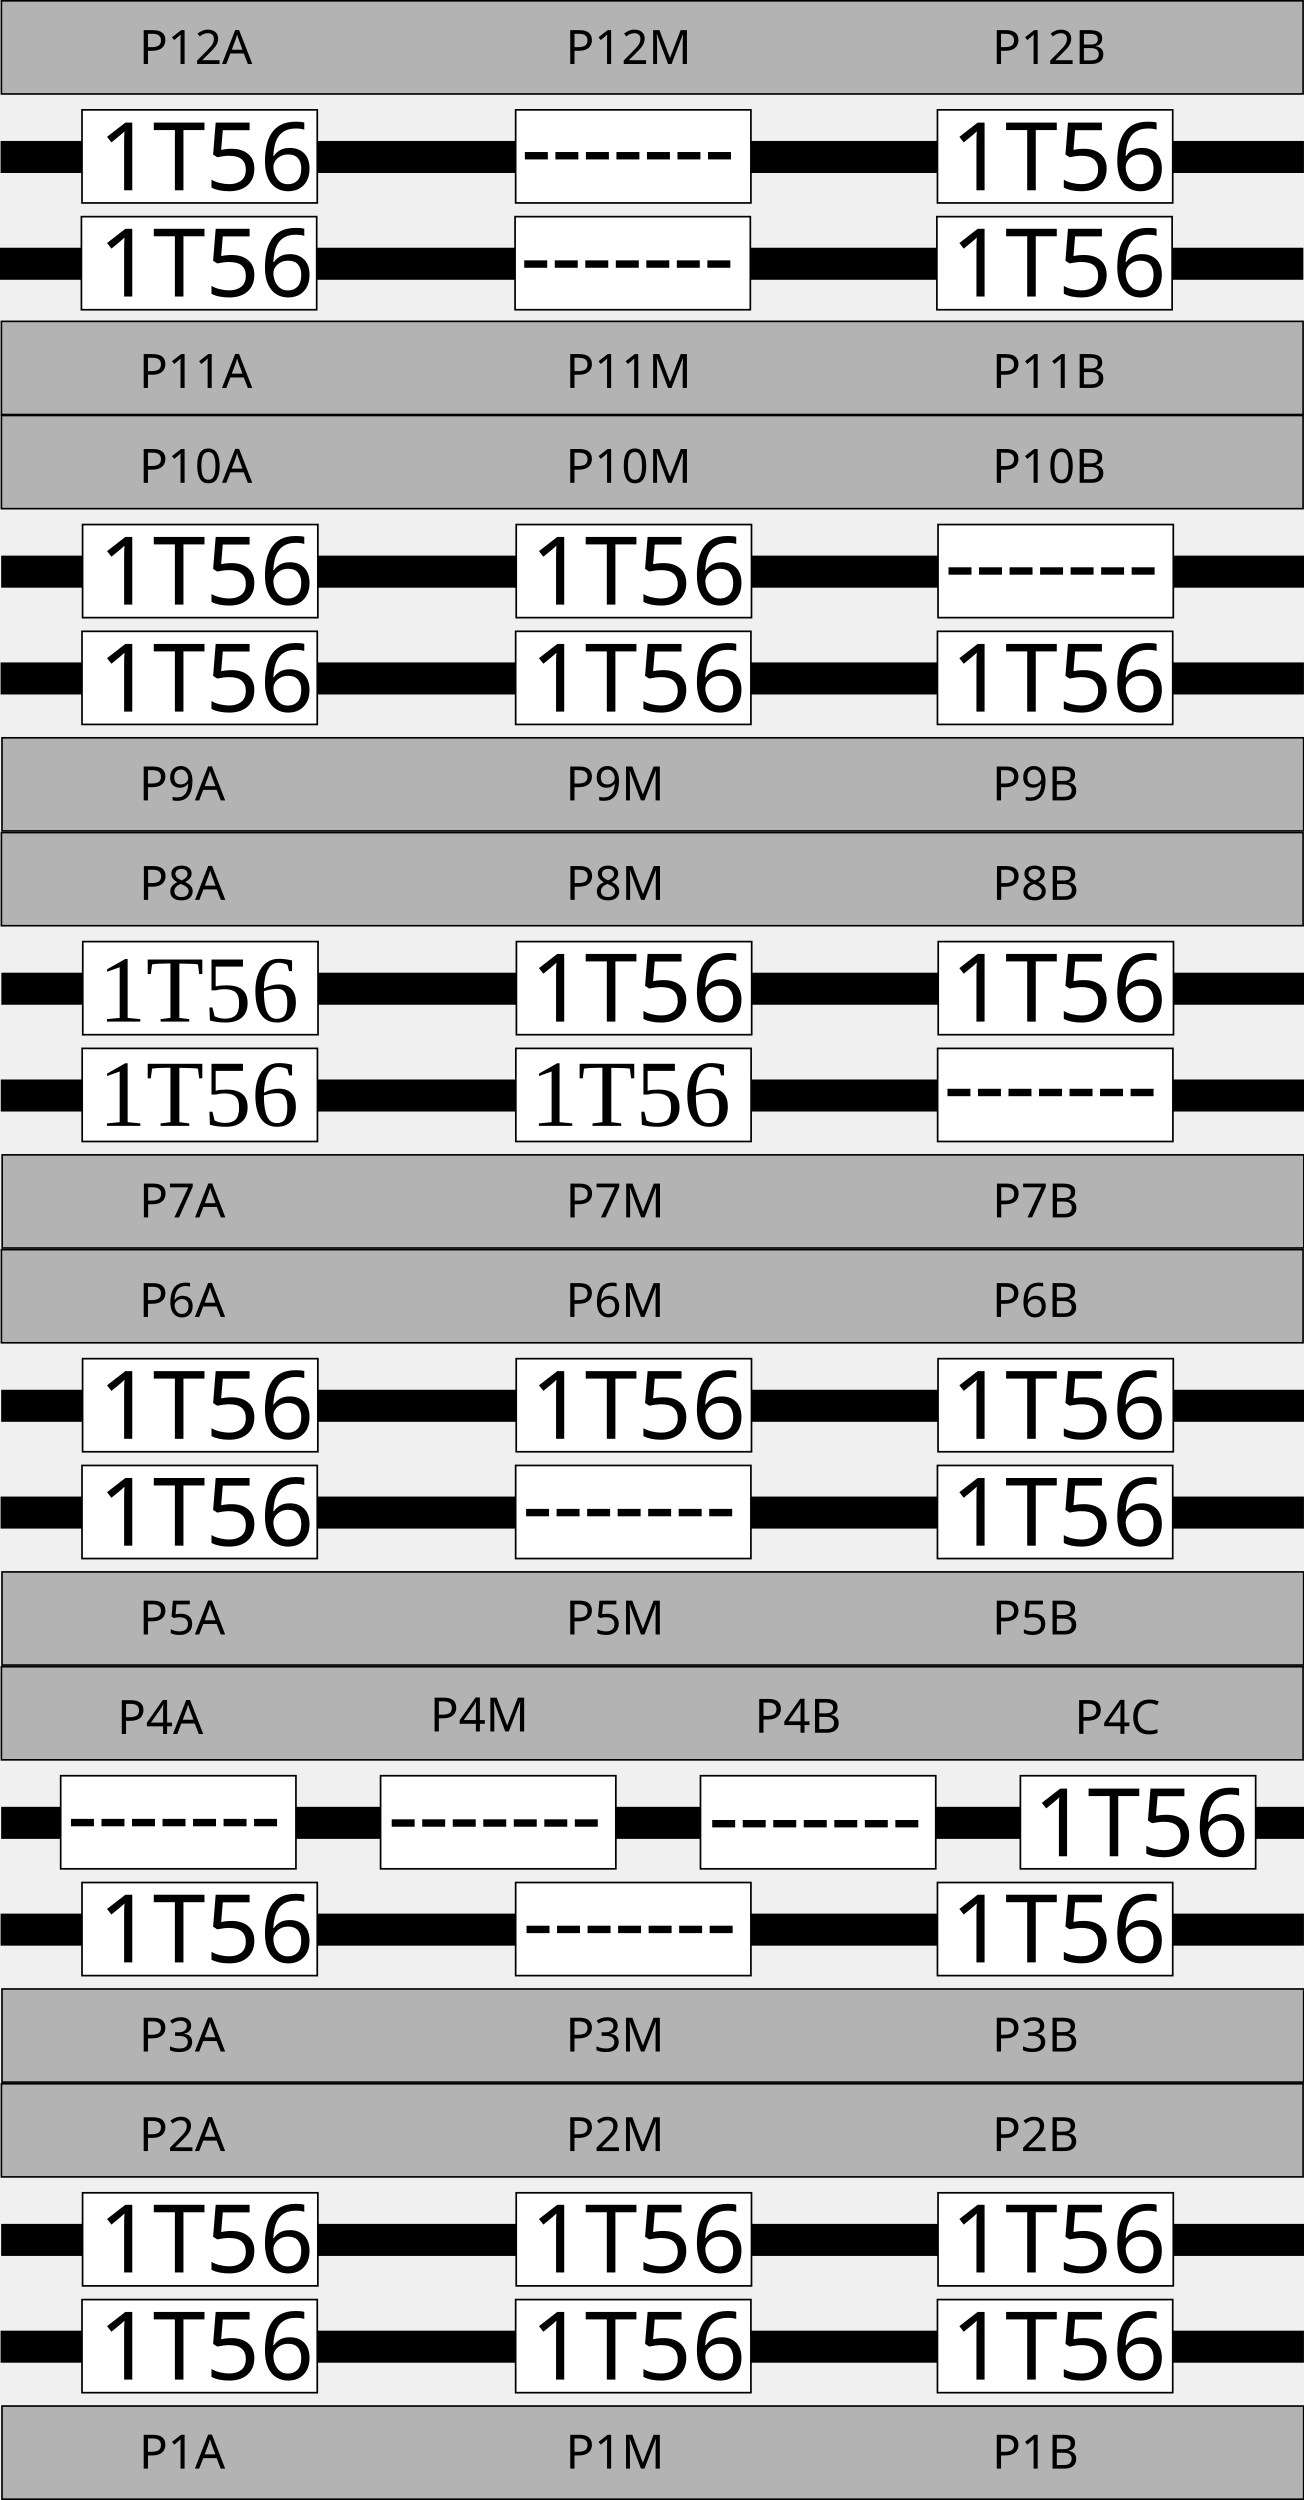
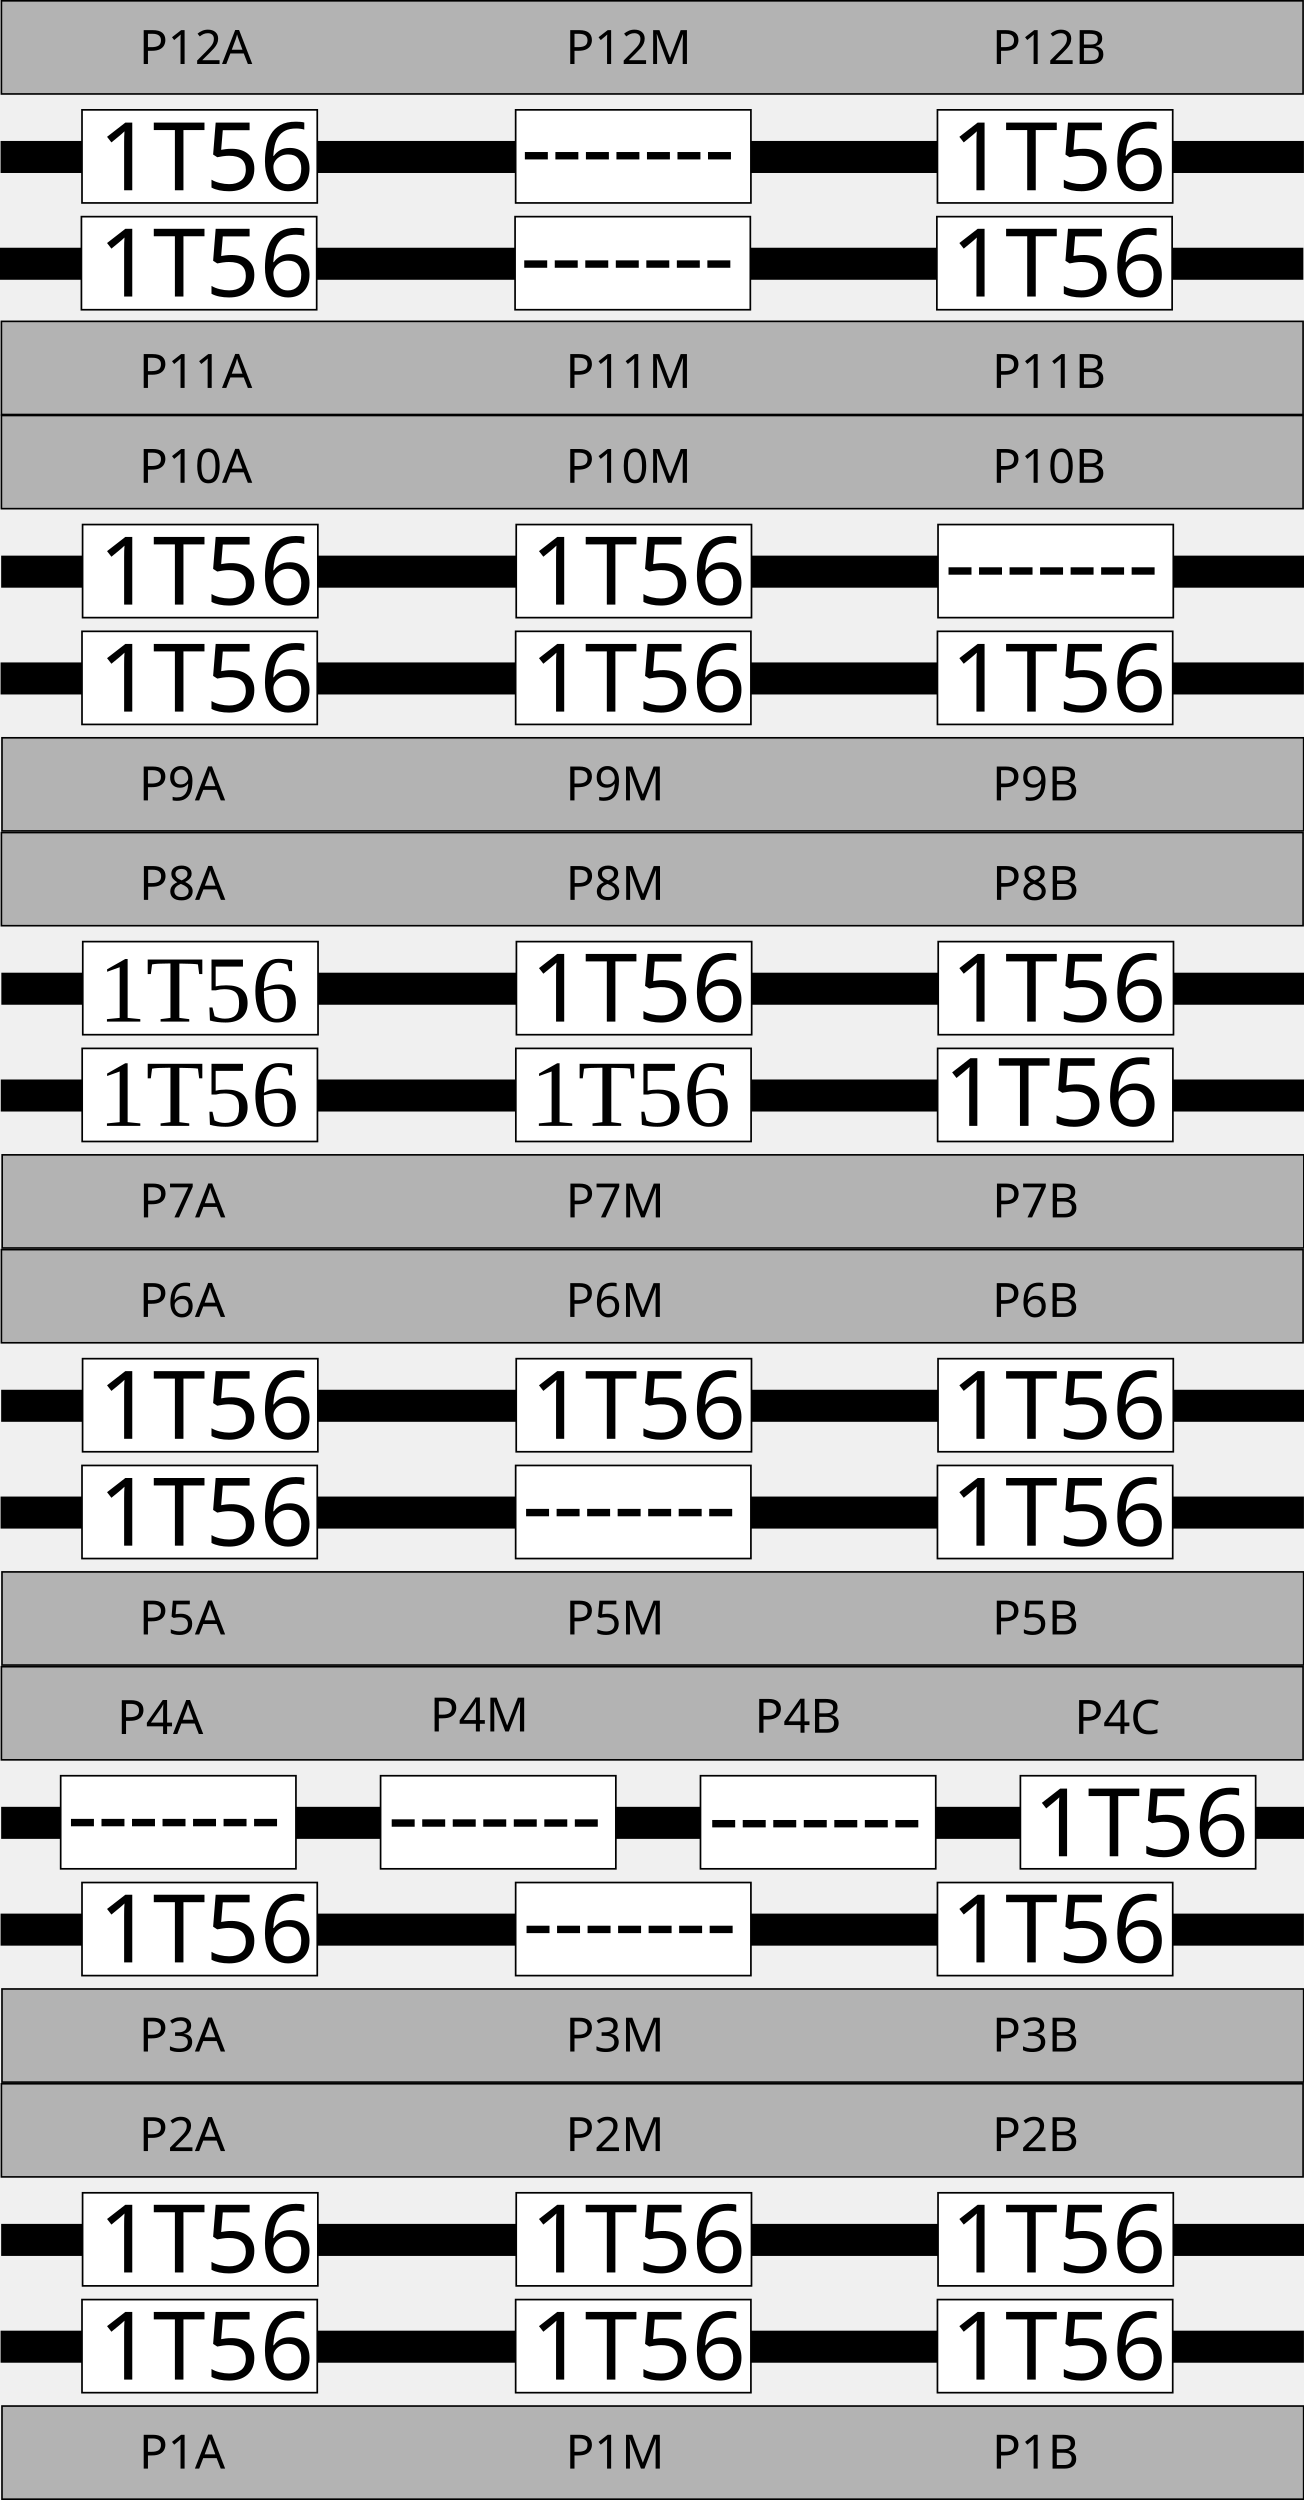
<svg xmlns="http://www.w3.org/2000/svg" width="550" height="1055" id="svg3032" version="1.1">
  <defs id="defs3034" />
  <g id="layer1" transform="translate(0,524.6378)">
    <rect style="fill:#b3b3b3;fill-rule:evenodd;stroke:#000000;stroke-width:0.693px;stroke-linecap:butt;stroke-linejoin:miter;stroke-opacity:1" id="rect2993-5" width="549.307" height="39.307" x="0.592" y="-524.291" />
    <rect style="fill:#000000;stroke:#000000;stroke-width:0.938;stroke-opacity:1" id="rect3779-7" width="549.075" height="12.579" x="0.714" y="-464.686" />
    <rect style="fill:#ffffff;fill-opacity:1;stroke:#000000;stroke-width:0.72;stroke-opacity:1" id="WO-0082" width="99.28" height="39.28" x="395.605" y="-478.278" />
    <text xml:space="preserve" style="font-size:20px;font-style:normal;font-variant:normal;font-weight:normal;font-stretch:normal;text-align:start;line-height:125%;letter-spacing:0px;word-spacing:0px;writing-mode:lr-tb;text-anchor:start;fill:#000000;fill-opacity:1;stroke:none;font-family:Sans;-inkscape-font-specification:Sans" x="418.702" y="-497.638" id="text2995">P12B</text>
    <rect style="fill:#ffffff;fill-opacity:1;stroke:#000000;stroke-width:0.72;stroke-opacity:1" id="WO-0082-4" width="99.28" height="39.28" x="217.605" y="-478.278" />
    <text xml:space="preserve" style="font-size:20px;font-style:normal;font-variant:normal;font-weight:normal;font-stretch:normal;text-align:start;line-height:125%;letter-spacing:0px;word-spacing:0px;writing-mode:lr-tb;text-anchor:start;fill:#000000;fill-opacity:1;stroke:none;font-family:Sans;-inkscape-font-specification:Sans" x="238.702" y="-497.638" id="text2995-0">P12M</text>
    <rect style="fill:#ffffff;fill-opacity:1;stroke:#000000;stroke-width:0.72;stroke-opacity:1" id="WO-0082-4-8" width="99.28" height="39.28" x="34.605" y="-478.278" />
    <text xml:space="preserve" style="font-size:20px;font-style:normal;font-variant:normal;font-weight:normal;font-stretch:normal;text-align:start;line-height:125%;letter-spacing:0px;word-spacing:0px;writing-mode:lr-tb;text-anchor:start;fill:#000000;fill-opacity:1;stroke:none;font-family:Sans;-inkscape-font-specification:Sans" x="58.702" y="-497.638" id="text2995-0-2">P12A</text>
    <text xml:space="preserve" style="font-size:40px;font-style:normal;font-variant:normal;font-weight:normal;font-stretch:normal;text-align:start;line-height:125%;letter-spacing:0px;word-spacing:0px;writing-mode:lr-tb;text-anchor:start;fill:#000000;fill-opacity:1;stroke:none;font-family:Sans;-inkscape-font-specification:Sans" x="41.614" y="-444.338" id="text2995-1-4-5" class="berth" data-berth="BN-0212" data-platform="12" data-subplatform="A">1T56</text>
    <rect style="fill:#000000;stroke:#000000;stroke-width:0.938;stroke-opacity:1" id="rect3779-7-1" width="549.075" height="12.579" x="0.469" y="-419.621" />
    <rect style="fill:#ffffff;fill-opacity:1;stroke:#000000;stroke-width:0.72;stroke-opacity:1" id="WO-0082-74" width="99.28" height="39.28" x="395.36" y="-433.212" />
    <rect style="fill:#ffffff;fill-opacity:1;stroke:#000000;stroke-width:0.72;stroke-opacity:1" id="WO-0082-4-09" width="99.28" height="39.28" x="217.36" y="-433.212" />
    <rect style="fill:#ffffff;fill-opacity:1;stroke:#000000;stroke-width:0.72;stroke-opacity:1" id="WO-0082-4-8-4" width="99.28" height="39.28" x="34.36" y="-433.212" />
    <rect style="fill:#b3b3b3;fill-rule:evenodd;stroke:#000000;stroke-width:0.693px;stroke-linecap:butt;stroke-linejoin:miter;stroke-opacity:1" id="rect2993-5-88" width="549.307" height="39.307" x="0.592" y="-389.023" />
    <text xml:space="preserve" style="font-size:20px;font-style:normal;font-variant:normal;font-weight:normal;font-stretch:normal;text-align:start;line-height:125%;letter-spacing:0px;word-spacing:0px;writing-mode:lr-tb;text-anchor:start;fill:#000000;fill-opacity:1;stroke:none;font-family:Sans;-inkscape-font-specification:Sans" x="58.702" y="-360.928" id="text2995-0-2-8">P11A</text>
    <text xml:space="preserve" style="font-size:20px;font-style:normal;font-variant:normal;font-weight:normal;font-stretch:normal;text-align:start;line-height:125%;letter-spacing:0px;word-spacing:0px;writing-mode:lr-tb;text-anchor:start;fill:#000000;fill-opacity:1;stroke:none;font-family:Sans;-inkscape-font-specification:Sans" x="238.702" y="-360.928" id="text2995-0-21">P11M</text>
    <text xml:space="preserve" style="font-size:40px;font-style:normal;font-variant:normal;font-weight:normal;font-stretch:normal;text-align:start;line-height:125%;letter-spacing:0px;word-spacing:0px;writing-mode:lr-tb;text-anchor:start;fill:#000000;fill-opacity:1;stroke:none;font-family:Sans;-inkscape-font-specification:Sans" x="401.29" y="-399.514" id="text2995-1-1">
      <tspan class="berth" data-berth="BN-0214" data-platform="11" data-subplatform="B" id="tspan3008" x="401.29" y="-399.514">1T56</tspan>
    </text>
    <text xml:space="preserve" style="font-size:20px;font-style:normal;font-variant:normal;font-weight:normal;font-stretch:normal;text-align:start;line-height:125%;letter-spacing:0px;word-spacing:0px;writing-mode:lr-tb;text-anchor:start;fill:#000000;fill-opacity:1;stroke:none;font-family:Sans;-inkscape-font-specification:Sans" x="418.702" y="-360.928" id="text2995-3">P11B</text>
    <rect style="fill:#b3b3b3;fill-rule:evenodd;stroke:#000000;stroke-width:0.693px;stroke-linecap:butt;stroke-linejoin:miter;stroke-opacity:1" id="rect2993-5-2" width="549.307" height="39.307" x="0.592" y="-349.291" />
    <rect style="fill:#000000;stroke:#000000;stroke-width:0.938;stroke-opacity:1" id="rect3779-7-45" width="549.075" height="12.579" x="0.96" y="-289.686" />
    <rect style="fill:#ffffff;fill-opacity:1;stroke:#000000;stroke-width:0.72;stroke-opacity:1" id="WO-0082-5" width="99.28" height="39.28" x="395.85" y="-303.278" />
    <rect style="fill:#ffffff;fill-opacity:1;stroke:#000000;stroke-width:0.72;stroke-opacity:1" id="WO-0082-4-1" width="99.28" height="39.28" x="217.85" y="-303.278" />
    <rect style="fill:#ffffff;fill-opacity:1;stroke:#000000;stroke-width:0.72;stroke-opacity:1" id="WO-0082-4-8-7" width="99.28" height="39.28" x="34.85" y="-303.278" />
    <rect style="fill:#000000;stroke:#000000;stroke-width:0.938;stroke-opacity:1" id="rect3779-7-1-1" width="549.075" height="12.579" x="0.714" y="-244.621" />
    <rect style="fill:#ffffff;fill-opacity:1;stroke:#000000;stroke-width:0.72;stroke-opacity:1" id="WO-0082-74-1" width="99.28" height="39.28" x="395.605" y="-258.212" />
    <rect style="fill:#ffffff;fill-opacity:1;stroke:#000000;stroke-width:0.72;stroke-opacity:1" id="WO-0082-4-09-5" width="99.28" height="39.28" x="217.605" y="-258.212" />
    <rect style="fill:#ffffff;fill-opacity:1;stroke:#000000;stroke-width:0.72;stroke-opacity:1" id="WO-0082-4-8-4-2" width="99.28" height="39.28" x="34.605" y="-258.212" />
    <rect style="fill:#b3b3b3;fill-rule:evenodd;stroke:#000000;stroke-width:0.693px;stroke-linecap:butt;stroke-linejoin:miter;stroke-opacity:1" id="rect2993-5-88-7" width="549.307" height="39.307" x="0.837" y="-213.291" />
    <text xml:space="preserve" style="font-size:20px;font-style:normal;font-variant:normal;font-weight:normal;font-stretch:normal;text-align:start;line-height:125%;letter-spacing:0px;word-spacing:0px;writing-mode:lr-tb;text-anchor:start;fill:#000000;fill-opacity:1;stroke:none;font-family:Sans;-inkscape-font-specification:Sans" x="58.702" y="-320.882" id="text2995-0-2-8-32">P10A</text>
    <text xml:space="preserve" style="font-size:20px;font-style:normal;font-variant:normal;font-weight:normal;font-stretch:normal;text-align:start;line-height:125%;letter-spacing:0px;word-spacing:0px;writing-mode:lr-tb;text-anchor:start;fill:#000000;fill-opacity:1;stroke:none;font-family:Sans;-inkscape-font-specification:Sans" x="238.702" y="-320.882" id="text2995-0-21-16">P10M</text>
    <text xml:space="preserve" style="font-size:20px;font-style:normal;font-variant:normal;font-weight:normal;font-stretch:normal;text-align:start;line-height:125%;letter-spacing:0px;word-spacing:0px;writing-mode:lr-tb;text-anchor:start;fill:#000000;fill-opacity:1;stroke:none;font-family:Sans;-inkscape-font-specification:Sans" x="418.702" y="-320.882" id="text2995-3-5">P10B</text>
    <text xml:space="preserve" style="font-size:20px;font-style:normal;font-variant:normal;font-weight:normal;font-stretch:normal;text-align:start;line-height:125%;letter-spacing:0px;word-spacing:0px;writing-mode:lr-tb;text-anchor:start;fill:#000000;fill-opacity:1;stroke:none;font-family:Sans;-inkscape-font-specification:Sans" x="58.702" y="-186.882" id="text2995-0-2-8-32-6">P9A</text>
    <text xml:space="preserve" style="font-size:20px;font-style:normal;font-variant:normal;font-weight:normal;font-stretch:normal;text-align:start;line-height:125%;letter-spacing:0px;word-spacing:0px;writing-mode:lr-tb;text-anchor:start;fill:#000000;fill-opacity:1;stroke:none;font-family:Sans;-inkscape-font-specification:Sans" x="238.702" y="-186.882" id="text2995-0-21-16-8">P9M</text>
    <text xml:space="preserve" style="font-size:20px;font-style:normal;font-variant:normal;font-weight:normal;font-stretch:normal;text-align:start;line-height:125%;letter-spacing:0px;word-spacing:0px;writing-mode:lr-tb;text-anchor:start;fill:#000000;fill-opacity:1;stroke:none;font-family:Sans;-inkscape-font-specification:Sans" x="418.702" y="-186.882" id="text2995-3-5-2">P9B</text>
    <rect style="fill:#b3b3b3;fill-rule:evenodd;stroke:#000000;stroke-width:0.693px;stroke-linecap:butt;stroke-linejoin:miter;stroke-opacity:1" id="rect2993-5-2-3" width="549.307" height="39.307" x="0.592" y="-173.296" />
    <rect style="fill:#000000;stroke:#000000;stroke-width:0.938;stroke-opacity:1" id="rect3779-7-45-1" width="549.075" height="12.579" x="1.037" y="-113.686" />
    <rect style="fill:#ffffff;fill-opacity:1;stroke:#000000;stroke-width:0.72;stroke-opacity:1" id="WO-0082-5-2" width="99.28" height="39.28" x="395.927" y="-127.278" />
    <rect style="fill:#ffffff;fill-opacity:1;stroke:#000000;stroke-width:0.72;stroke-opacity:1" id="WO-0082-4-1-3" width="99.28" height="39.28" x="217.927" y="-127.278" />
    <rect style="fill:#ffffff;fill-opacity:1;stroke:#000000;stroke-width:0.72;stroke-opacity:1" id="WO-0082-4-8-7-3" width="99.28" height="39.28" x="34.927" y="-127.278" />
    <rect style="fill:#000000;stroke:#000000;stroke-width:0.938;stroke-opacity:1" id="rect3779-7-1-1-4" width="549.075" height="12.579" x="0.791" y="-68.621" />
    <rect style="fill:#ffffff;fill-opacity:1;stroke:#000000;stroke-width:0.72;stroke-opacity:1" id="WO-0082-74-1-1" width="99.28" height="39.28" x="395.682" y="-82.212" />
    <rect style="fill:#ffffff;fill-opacity:1;stroke:#000000;stroke-width:0.72;stroke-opacity:1" id="WO-0082-4-09-5-1" width="99.28" height="39.28" x="217.682" y="-82.212" />
    <rect style="fill:#ffffff;fill-opacity:1;stroke:#000000;stroke-width:0.72;stroke-opacity:1" id="WO-0082-4-8-4-2-3" width="99.28" height="39.28" x="34.682" y="-82.212" />
    <rect style="fill:#b3b3b3;fill-rule:evenodd;stroke:#000000;stroke-width:0.693px;stroke-linecap:butt;stroke-linejoin:miter;stroke-opacity:1" id="rect2993-5-88-7-8" width="549.307" height="39.307" x="0.914" y="-37.291" />
    <text xml:space="preserve" style="font-size:20px;font-style:normal;font-variant:normal;font-weight:normal;font-stretch:normal;text-align:start;line-height:125%;letter-spacing:0px;word-spacing:0px;writing-mode:lr-tb;text-anchor:start;fill:#000000;fill-opacity:1;stroke:none;font-family:Sans;-inkscape-font-specification:Sans" x="58.779" y="-144.882" id="text2995-0-2-8-32-7">P8A</text>
    <text xml:space="preserve" style="font-size:20px;font-style:normal;font-variant:normal;font-weight:normal;font-stretch:normal;text-align:start;line-height:125%;letter-spacing:0px;word-spacing:0px;writing-mode:lr-tb;text-anchor:start;fill:#000000;fill-opacity:1;stroke:none;font-family:Sans;-inkscape-font-specification:Sans" x="238.779" y="-144.882" id="text2995-0-21-16-2">P8M</text>
    <text xml:space="preserve" style="font-size:20px;font-style:normal;font-variant:normal;font-weight:normal;font-stretch:normal;text-align:start;line-height:125%;letter-spacing:0px;word-spacing:0px;writing-mode:lr-tb;text-anchor:start;fill:#000000;fill-opacity:1;stroke:none;font-family:Sans;-inkscape-font-specification:Sans" x="418.779" y="-144.882" id="text2995-3-5-7">P8B</text>
    <text xml:space="preserve" style="font-size:20px;font-style:normal;font-variant:normal;font-weight:normal;font-stretch:normal;text-align:start;line-height:125%;letter-spacing:0px;word-spacing:0px;writing-mode:lr-tb;text-anchor:start;fill:#000000;fill-opacity:1;stroke:none;font-family:Sans;-inkscape-font-specification:Sans" x="58.779" y="-10.882" id="text2995-0-2-8-32-6-3">P7A</text>
    <text xml:space="preserve" style="font-size:20px;font-style:normal;font-variant:normal;font-weight:normal;font-stretch:normal;text-align:start;line-height:125%;letter-spacing:0px;word-spacing:0px;writing-mode:lr-tb;text-anchor:start;fill:#000000;fill-opacity:1;stroke:none;font-family:Sans;-inkscape-font-specification:Sans" x="238.779" y="-10.882" id="text2995-0-21-16-8-9">P7M</text>
    <text xml:space="preserve" style="font-size:20px;font-style:normal;font-variant:normal;font-weight:normal;font-stretch:normal;text-align:start;line-height:125%;letter-spacing:0px;word-spacing:0px;writing-mode:lr-tb;text-anchor:start;fill:#000000;fill-opacity:1;stroke:none;font-family:Sans;-inkscape-font-specification:Sans" x="418.779" y="-10.882" id="text2995-3-5-2-6">P7B</text>
    <rect style="fill:#b3b3b3;fill-rule:evenodd;stroke:#000000;stroke-width:0.693px;stroke-linecap:butt;stroke-linejoin:miter;stroke-opacity:1" id="rect2993-5-2-8" width="549.307" height="39.307" x="0.592" y="2.709" />
    <rect style="fill:#000000;stroke:#000000;stroke-width:0.938;stroke-opacity:1" id="rect3779-7-45-6" width="549.075" height="12.579" x="0.96" y="62.314" />
    <rect style="fill:#ffffff;fill-opacity:1;stroke:#000000;stroke-width:0.72;stroke-opacity:1" id="WO-0082-5-0" width="99.28" height="39.28" x="395.85" y="48.722" />
    <rect style="fill:#ffffff;fill-opacity:1;stroke:#000000;stroke-width:0.72;stroke-opacity:1" id="WO-0082-4-1-2" width="99.28" height="39.28" x="217.85" y="48.722" />
    <rect style="fill:#ffffff;fill-opacity:1;stroke:#000000;stroke-width:0.72;stroke-opacity:1" id="WO-0082-4-8-7-4" width="99.28" height="39.28" x="34.85" y="48.722" />
    <rect style="fill:#000000;stroke:#000000;stroke-width:0.938;stroke-opacity:1" id="rect3779-7-1-1-8" width="549.075" height="12.579" x="0.714" y="107.379" />
    <rect style="fill:#ffffff;fill-opacity:1;stroke:#000000;stroke-width:0.72;stroke-opacity:1" id="WO-0082-74-1-6" width="99.28" height="39.28" x="395.605" y="93.788" />
    <rect style="fill:#ffffff;fill-opacity:1;stroke:#000000;stroke-width:0.72;stroke-opacity:1" id="WO-0082-4-09-5-5" width="99.28" height="39.28" x="217.605" y="93.788" />
    <rect style="fill:#ffffff;fill-opacity:1;stroke:#000000;stroke-width:0.72;stroke-opacity:1" id="WO-0082-4-8-4-2-0" width="99.28" height="39.28" x="34.605" y="93.788" />
    <rect style="fill:#b3b3b3;fill-rule:evenodd;stroke:#000000;stroke-width:0.693px;stroke-linecap:butt;stroke-linejoin:miter;stroke-opacity:1" id="rect2993-5-88-7-9" width="549.307" height="39.307" x="0.837" y="138.709" />
    <text xml:space="preserve" style="font-size:20px;font-style:normal;font-variant:normal;font-weight:normal;font-stretch:normal;text-align:start;line-height:125%;letter-spacing:0px;word-spacing:0px;writing-mode:lr-tb;text-anchor:start;fill:#000000;fill-opacity:1;stroke:none;font-family:Sans;-inkscape-font-specification:Sans" x="58.702" y="31.118" id="text2995-0-2-8-32-0">P6A</text>
    <text xml:space="preserve" style="font-size:20px;font-style:normal;font-variant:normal;font-weight:normal;font-stretch:normal;text-align:start;line-height:125%;letter-spacing:0px;word-spacing:0px;writing-mode:lr-tb;text-anchor:start;fill:#000000;fill-opacity:1;stroke:none;font-family:Sans;-inkscape-font-specification:Sans" x="238.702" y="31.118" id="text2995-0-21-16-6">P6M</text>
    <text xml:space="preserve" style="font-size:20px;font-style:normal;font-variant:normal;font-weight:normal;font-stretch:normal;text-align:start;line-height:125%;letter-spacing:0px;word-spacing:0px;writing-mode:lr-tb;text-anchor:start;fill:#000000;fill-opacity:1;stroke:none;font-family:Sans;-inkscape-font-specification:Sans" x="418.702" y="31.118" id="text2995-3-5-3">P6B</text>
    <text xml:space="preserve" style="font-size:20px;font-style:normal;font-variant:normal;font-weight:normal;font-stretch:normal;text-align:start;line-height:125%;letter-spacing:0px;word-spacing:0px;writing-mode:lr-tb;text-anchor:start;fill:#000000;fill-opacity:1;stroke:none;font-family:Sans;-inkscape-font-specification:Sans" x="58.702" y="165.118" id="text2995-0-2-8-32-6-9">P5A</text>
    <text xml:space="preserve" style="font-size:20px;font-style:normal;font-variant:normal;font-weight:normal;font-stretch:normal;text-align:start;line-height:125%;letter-spacing:0px;word-spacing:0px;writing-mode:lr-tb;text-anchor:start;fill:#000000;fill-opacity:1;stroke:none;font-family:Sans;-inkscape-font-specification:Sans" x="238.702" y="165.118" id="text2995-0-21-16-8-4">P5M</text>
    <text xml:space="preserve" style="font-size:20px;font-style:normal;font-variant:normal;font-weight:normal;font-stretch:normal;text-align:start;line-height:125%;letter-spacing:0px;word-spacing:0px;writing-mode:lr-tb;text-anchor:start;fill:#000000;fill-opacity:1;stroke:none;font-family:Sans;-inkscape-font-specification:Sans" x="418.702" y="165.118" id="text2995-3-5-2-60">P5B</text>
    <rect style="fill:#b3b3b3;fill-rule:evenodd;stroke:#000000;stroke-width:0.693px;stroke-linecap:butt;stroke-linejoin:miter;stroke-opacity:1" id="rect2993-5-2-84" width="549.307" height="39.307" x="0.592" y="178.709" />
    <rect style="fill:#000000;stroke:#000000;stroke-width:0.938;stroke-opacity:1" id="rect3779-7-45-9" width="549.075" height="12.579" x="0.96" y="238.314" />
    <rect style="fill:#ffffff;fill-opacity:1;stroke:#000000;stroke-width:0.72;stroke-opacity:1" id="WO-0082-5-6" width="99.28" height="39.28" x="295.605" y="224.722" />
    <rect style="fill:#ffffff;fill-opacity:1;stroke:#000000;stroke-width:0.72;stroke-opacity:1" id="WO-0082-4-1-37" width="99.28" height="39.28" x="160.605" y="224.722" />
    <rect style="fill:#ffffff;fill-opacity:1;stroke:#000000;stroke-width:0.72;stroke-opacity:1" id="WO-0082-4-8-7-8" width="99.28" height="39.28" x="25.605" y="224.722" />
    <rect style="fill:#000000;stroke:#000000;stroke-width:0.938;stroke-opacity:1" id="rect3779-7-1-1-82" width="549.075" height="12.579" x="0.714" y="283.379" />
    <rect style="fill:#ffffff;fill-opacity:1;stroke:#000000;stroke-width:0.72;stroke-opacity:1" id="WO-0082-74-1-9" width="99.28" height="39.28" x="395.605" y="269.788" />
    <rect style="fill:#ffffff;fill-opacity:1;stroke:#000000;stroke-width:0.72;stroke-opacity:1" id="WO-0082-4-09-5-13" width="99.28" height="39.28" x="217.605" y="269.788" />
    <rect style="fill:#ffffff;fill-opacity:1;stroke:#000000;stroke-width:0.72;stroke-opacity:1" id="WO-0082-4-8-4-2-5" width="99.28" height="39.28" x="34.605" y="269.788" />
    <rect style="fill:#b3b3b3;fill-rule:evenodd;stroke:#000000;stroke-width:0.693px;stroke-linecap:butt;stroke-linejoin:miter;stroke-opacity:1" id="rect2993-5-88-7-98" width="549.307" height="39.307" x="0.837" y="314.709" />
    <text xml:space="preserve" style="font-size:20px;font-style:normal;font-variant:normal;font-weight:normal;font-stretch:normal;text-align:start;line-height:125%;letter-spacing:0px;word-spacing:0px;writing-mode:lr-tb;text-anchor:start;fill:#000000;fill-opacity:1;stroke:none;font-family:Sans;-inkscape-font-specification:Sans" x="49.457" y="207.118" id="text2995-0-2-8-32-4">P4A</text>
    <text xml:space="preserve" style="font-size:20px;font-style:normal;font-variant:normal;font-weight:normal;font-stretch:normal;text-align:start;line-height:125%;letter-spacing:0px;word-spacing:0px;writing-mode:lr-tb;text-anchor:start;fill:#000000;fill-opacity:1;stroke:none;font-family:Sans;-inkscape-font-specification:Sans" x="181.457" y="206.049" id="text2995-0-21-16-63">P4M</text>
    <text xml:space="preserve" style="font-size:20px;font-style:normal;font-variant:normal;font-weight:normal;font-stretch:normal;text-align:start;line-height:125%;letter-spacing:0px;word-spacing:0px;writing-mode:lr-tb;text-anchor:start;fill:#000000;fill-opacity:1;stroke:none;font-family:Sans;-inkscape-font-specification:Sans" x="318.457" y="206.583" id="text2995-3-5-1">P4B</text>
    <text xml:space="preserve" style="font-size:20px;font-style:normal;font-variant:normal;font-weight:normal;font-stretch:normal;text-align:start;line-height:125%;letter-spacing:0px;word-spacing:0px;writing-mode:lr-tb;text-anchor:start;fill:#000000;fill-opacity:1;stroke:none;font-family:Sans;-inkscape-font-specification:Sans" x="58.702" y="341.118" id="text2995-0-2-8-32-6-4">P3A</text>
    <text xml:space="preserve" style="font-size:20px;font-style:normal;font-variant:normal;font-weight:normal;font-stretch:normal;text-align:start;line-height:125%;letter-spacing:0px;word-spacing:0px;writing-mode:lr-tb;text-anchor:start;fill:#000000;fill-opacity:1;stroke:none;font-family:Sans;-inkscape-font-specification:Sans" x="238.702" y="341.118" id="text2995-0-21-16-8-0">P3M</text>
    <text xml:space="preserve" style="font-size:20px;font-style:normal;font-variant:normal;font-weight:normal;font-stretch:normal;text-align:start;line-height:125%;letter-spacing:0px;word-spacing:0px;writing-mode:lr-tb;text-anchor:start;fill:#000000;fill-opacity:1;stroke:none;font-family:Sans;-inkscape-font-specification:Sans" x="418.702" y="341.118" id="text2995-3-5-2-7">P3B</text>
    <rect style="fill:#b3b3b3;fill-rule:evenodd;stroke:#000000;stroke-width:0.693px;stroke-linecap:butt;stroke-linejoin:miter;stroke-opacity:1" id="rect2993-5-2-0" width="549.307" height="39.307" x="0.592" y="354.709" />
    <rect style="fill:#000000;stroke:#000000;stroke-width:0.938;stroke-opacity:1" id="rect3779-7-45-16" width="549.075" height="12.579" x="0.96" y="414.314" />
    <rect style="fill:#ffffff;fill-opacity:1;stroke:#000000;stroke-width:0.72;stroke-opacity:1" id="WO-0082-5-5" width="99.28" height="39.28" x="395.85" y="400.722" />
    <rect style="fill:#ffffff;fill-opacity:1;stroke:#000000;stroke-width:0.72;stroke-opacity:1" id="WO-0082-4-1-7" width="99.28" height="39.28" x="217.85" y="400.722" />
    <rect style="fill:#ffffff;fill-opacity:1;stroke:#000000;stroke-width:0.72;stroke-opacity:1" id="WO-0082-4-8-7-5" width="99.28" height="39.28" x="34.85" y="400.722" />
    <rect style="fill:#000000;stroke:#000000;stroke-width:0.938;stroke-opacity:1" id="rect3779-7-1-1-41" width="549.075" height="12.579" x="0.714" y="459.379" />
    <rect style="fill:#ffffff;fill-opacity:1;stroke:#000000;stroke-width:0.72;stroke-opacity:1" id="WO-0082-74-1-2" width="99.28" height="39.28" x="395.605" y="445.788" />
    <rect style="fill:#ffffff;fill-opacity:1;stroke:#000000;stroke-width:0.72;stroke-opacity:1" id="WO-0082-4-09-5-0" width="99.28" height="39.28" x="217.605" y="445.788" />
    <rect style="fill:#ffffff;fill-opacity:1;stroke:#000000;stroke-width:0.72;stroke-opacity:1" id="WO-0082-4-8-4-2-01" width="99.28" height="39.28" x="34.605" y="445.788" />
    <rect style="fill:#b3b3b3;fill-rule:evenodd;stroke:#000000;stroke-width:0.693px;stroke-linecap:butt;stroke-linejoin:miter;stroke-opacity:1" id="rect2993-5-88-7-4" width="549.307" height="39.307" x="0.837" y="490.709" />
    <text xml:space="preserve" style="font-size:20px;font-style:normal;font-variant:normal;font-weight:normal;font-stretch:normal;text-align:start;line-height:125%;letter-spacing:0px;word-spacing:0px;writing-mode:lr-tb;text-anchor:start;fill:#000000;fill-opacity:1;stroke:none;font-family:Sans;-inkscape-font-specification:Sans" x="58.702" y="383.118" id="text2995-0-2-8-32-60">P2A</text>
    <text xml:space="preserve" style="font-size:20px;font-style:normal;font-variant:normal;font-weight:normal;font-stretch:normal;text-align:start;line-height:125%;letter-spacing:0px;word-spacing:0px;writing-mode:lr-tb;text-anchor:start;fill:#000000;fill-opacity:1;stroke:none;font-family:Sans;-inkscape-font-specification:Sans" x="238.702" y="383.118" id="text2995-0-21-16-1">P2M</text>
    <text xml:space="preserve" style="font-size:20px;font-style:normal;font-variant:normal;font-weight:normal;font-stretch:normal;text-align:start;line-height:125%;letter-spacing:0px;word-spacing:0px;writing-mode:lr-tb;text-anchor:start;fill:#000000;fill-opacity:1;stroke:none;font-family:Sans;-inkscape-font-specification:Sans" x="418.702" y="383.118" id="text2995-3-5-77">P2B</text>
    <text xml:space="preserve" style="font-size:20px;font-style:normal;font-variant:normal;font-weight:normal;font-stretch:normal;text-align:start;line-height:125%;letter-spacing:0px;word-spacing:0px;writing-mode:lr-tb;text-anchor:start;fill:#000000;fill-opacity:1;stroke:none;font-family:Sans;-inkscape-font-specification:Sans" x="58.702" y="517.118" id="text2995-0-2-8-32-6-35">P1A</text>
    <text xml:space="preserve" style="font-size:20px;font-style:normal;font-variant:normal;font-weight:normal;font-stretch:normal;text-align:start;line-height:125%;letter-spacing:0px;word-spacing:0px;writing-mode:lr-tb;text-anchor:start;fill:#000000;fill-opacity:1;stroke:none;font-family:Sans;-inkscape-font-specification:Sans" x="238.702" y="517.118" id="text2995-0-21-16-8-98">P1M</text>
    <text xml:space="preserve" style="font-size:20px;font-style:normal;font-variant:normal;font-weight:normal;font-stretch:normal;text-align:start;line-height:125%;letter-spacing:0px;word-spacing:0px;writing-mode:lr-tb;text-anchor:start;fill:#000000;fill-opacity:1;stroke:none;font-family:Sans;-inkscape-font-specification:Sans" x="418.702" y="517.118" id="text2995-3-5-2-8">P1B</text>
    <rect style="fill:#ffffff;fill-opacity:1;stroke:#000000;stroke-width:0.72;stroke-opacity:1" id="WO-0082-5-6-6" width="99.28" height="39.28" x="430.605" y="224.722" />
    <text xml:space="preserve" style="font-size:20px;font-style:normal;font-variant:normal;font-weight:normal;font-stretch:normal;text-align:start;line-height:125%;letter-spacing:0px;word-spacing:0px;writing-mode:lr-tb;text-anchor:start;fill:#000000;fill-opacity:1;stroke:none;font-family:Sans;-inkscape-font-specification:Sans" x="453.457" y="207.064" id="text2995-3-5-1-6">P4C</text>
    <text xml:space="preserve" style="font-size:40px;font-style:normal;font-variant:normal;font-weight:normal;font-stretch:normal;text-align:start;line-height:125%;letter-spacing:0px;word-spacing:0px;writing-mode:lr-tb;text-anchor:start;fill:#000000;fill-opacity:1;stroke:none;font-family:Sans;-inkscape-font-specification:Sans" x="41.614" y="-269.489" id="text2995-1-4-6" class="berth" data-berth="BN-0184" data-platform="10" data-subplatform="A">1T56</text>
    <text xml:space="preserve" style="font-size:40px;font-style:normal;font-variant:normal;font-weight:normal;font-stretch:normal;text-align:start;line-height:125%;letter-spacing:0px;word-spacing:0px;writing-mode:lr-tb;text-anchor:start;fill:#000000;fill-opacity:1;stroke:none;font-family:Sans;-inkscape-font-specification:Sans" x="223.89" y="-224.326" id="text2995-1-4-2-4" class="berth" data-berth="BN-0188" data-platform="9" data-subplatform="M">1T56</text>
    <text xml:space="preserve" style="font-size:40px;font-style:normal;font-variant:normal;font-weight:normal;font-stretch:normal;text-align:start;line-height:125%;letter-spacing:0px;word-spacing:0px;writing-mode:lr-tb;text-anchor:start;fill:#000000;fill-opacity:1;stroke:none;font-family:Sans;-inkscape-font-specification:Sans" x="41.614" y="-224.326" id="text2995-1-4-5-1-6" class="berth" data-berth="BN-0187" data-platform="9" data-subplatform="A">1T56</text>
    <text xml:space="preserve" style="font-size:40px;font-style:normal;font-variant:normal;font-weight:normal;font-stretch:normal;text-align:start;line-height:125%;letter-spacing:0px;word-spacing:0px;writing-mode:lr-tb;text-anchor:start;fill:#000000;fill-opacity:1;stroke:none;font-family:Sans;-inkscape-font-specification:Sans" x="223.89" y="-93.526" id="text2995-1-4-61" class="berth" data-berth="BN-0191" data-platform="8" data-subplatform="M">1T56</text>
    <text xml:space="preserve" style="font-size:40px;font-style:normal;font-weight:normal;line-height:125%;letter-spacing:0px;word-spacing:0px;fill:#000000;fill-opacity:1;stroke:none" x="41.614" y="-49.526" id="text2995-1-4-5-1-4" class="berth" data-berth="BN-0192" data-platform="7" data-subplatform="A">1T56</text>
    <text xml:space="preserve" style="font-size:40px;font-style:normal;font-weight:normal;line-height:125%;letter-spacing:0px;word-spacing:0px;fill:#000000;fill-opacity:1;stroke:none" x="223.89" y="-49.526" id="text2995-1-4-2-5" class="berth" data-berth="BN-0233" data-platform="7" data-subplatform="M">1T56</text>
+     <text xml:space="preserve" style="font-size:40px;font-style:normal;font-variant:normal;font-weight:normal;font-stretch:normal;text-align:start;line-height:125%;letter-spacing:0px;word-spacing:0px;writing-mode:lr-tb;text-anchor:start;fill:#000000;fill-opacity:1;stroke:none;font-family:Sans;-inkscape-font-specification:Sans" x="398.235" y="-49.526" id="text2995-1-1-0" data-berth="BN-0193" data-platform="7" data-subplatform="B">1T56</text>
    <text xml:space="preserve" style="font-size:40px;font-style:normal;font-variant:normal;font-weight:normal;font-stretch:normal;text-align:start;line-height:125%;letter-spacing:0px;word-spacing:0px;writing-mode:lr-tb;text-anchor:start;fill:#000000;fill-opacity:1;stroke:none;font-family:Sans;-inkscape-font-specification:Sans" x="41.614" y="127.633" id="text2995-1-4-5-1-2" class="berth" data-berth="BN-0201" data-platform="5" data-subplatform="A">1T56</text>
    <text xml:space="preserve" style="font-size:40px;font-style:normal;font-variant:normal;font-weight:normal;font-stretch:normal;text-align:start;line-height:125%;letter-spacing:0px;word-spacing:0px;writing-mode:lr-tb;text-anchor:start;fill:#000000;fill-opacity:1;stroke:none;font-family:Sans;-inkscape-font-specification:Sans" x="41.614" y="303.509" id="text2995-1-4-5-1-48" class="berth" data-berth="BN-0198" data-platform="3" data-subplatform="A">1T56</text>
    <text xml:space="preserve" style="font-size:40px;font-style:normal;font-variant:normal;font-weight:normal;font-stretch:normal;text-align:start;line-height:125%;letter-spacing:0px;word-spacing:0px;writing-mode:lr-tb;text-anchor:start;fill:#000000;fill-opacity:1;stroke:none;font-family:Sans;-inkscape-font-specification:Sans" x="436.101" y="258.717" id="text2995-1-8-9" class="berth" data-berth="BN-0229" data-platform="4" data-subplatform="C">1T56</text>
    <text xml:space="preserve" style="font-size:40px;font-style:normal;font-variant:normal;font-weight:normal;font-stretch:normal;text-align:start;line-height:125%;letter-spacing:0px;word-spacing:0px;writing-mode:lr-tb;text-anchor:start;fill:#000000;fill-opacity:1;stroke:none;font-family:Sans;-inkscape-font-specification:Sans" x="401.29" y="-444.338" id="text2995-1" class="berth" data-berth="BN-0212" data-platform="12" data-subplatform="B">1T56</text>
    <text xml:space="preserve" style="font-size:40px;font-style:normal;font-variant:normal;font-weight:normal;font-stretch:normal;text-align:start;line-height:125%;letter-spacing:0px;word-spacing:0px;writing-mode:lr-tb;text-anchor:start;fill:#000000;fill-opacity:1;stroke:none;font-family:Sans;-inkscape-font-specification:Sans" x="401.29" y="-224.326" id="text2995-1-1-9" class="berth" data-berth="BN-0217" data-platform="9" data-subplatform="B">1T56</text>
    <text xml:space="preserve" style="font-size:40px;font-style:normal;font-variant:normal;font-weight:normal;font-stretch:normal;text-align:start;line-height:125%;letter-spacing:0px;word-spacing:0px;writing-mode:lr-tb;text-anchor:start;fill:#000000;fill-opacity:1;stroke:none;font-family:Sans;-inkscape-font-specification:Sans" x="401.29" y="-93.526" id="text2995-1-9" class="berth" data-berth="BN-0219" data-platform="8" data-subplatform="B">1T56</text>
    <text xml:space="preserve" style="font-size:40px;font-style:normal;font-weight:normal;line-height:125%;letter-spacing:0px;word-spacing:0px;fill:#000000;fill-opacity:1;stroke:none" x="41.614" y="-93.526" id="text2995-1-4-5-3" class="berth" data-berth="BN-0189" data-platform="8" data-subplatform="A">1T56</text>
-     <text xml:space="preserve" style="font-size:40px;font-style:normal;font-variant:normal;font-weight:normal;font-stretch:normal;text-align:start;line-height:125%;letter-spacing:0px;word-spacing:0px;writing-mode:lr-tb;text-anchor:start;fill:#000000;fill-opacity:1;stroke:none;font-family:Sans;-inkscape-font-specification:Sans" x="398.235" y="-52.893" id="text2995-1-1-0">-------</text>
    <text xml:space="preserve" style="font-size:40px;font-style:normal;font-variant:normal;font-weight:normal;font-stretch:normal;text-align:start;line-height:125%;letter-spacing:0px;word-spacing:0px;writing-mode:lr-tb;text-anchor:start;fill:#000000;fill-opacity:1;stroke:none;font-family:Sans;-inkscape-font-specification:Sans" x="401.29" y="82.534" id="text2995-1-3" class="berth" data-berth="BN-0225" data-platform="6" data-subplatform="B">1T56</text>
    <text xml:space="preserve" style="font-size:40px;font-style:normal;font-variant:normal;font-weight:normal;font-stretch:normal;text-align:start;line-height:125%;letter-spacing:0px;word-spacing:0px;writing-mode:lr-tb;text-anchor:start;fill:#000000;fill-opacity:1;stroke:none;font-family:Sans;-inkscape-font-specification:Sans" x="401.29" y="127.633" id="text2995-1-1-94" class="berth" data-berth="BN-0202" data-platform="5" data-subplatform="B">1T56</text>
    <text xml:space="preserve" style="font-size:40px;font-style:normal;font-variant:normal;font-weight:normal;font-stretch:normal;text-align:start;line-height:125%;letter-spacing:0px;word-spacing:0px;writing-mode:lr-tb;text-anchor:start;fill:#000000;fill-opacity:1;stroke:none;font-family:Sans;-inkscape-font-specification:Sans" x="401.29" y="303.489" id="text2995-1-1-1" class="berth" data-berth="BN-0206" data-platform="3" data-subplatform="B">1T56</text>
    <text xml:space="preserve" style="font-size:40px;font-style:normal;font-variant:normal;font-weight:normal;font-stretch:normal;text-align:start;line-height:125%;letter-spacing:0px;word-spacing:0px;writing-mode:lr-tb;text-anchor:start;fill:#000000;fill-opacity:1;stroke:none;font-family:Sans;-inkscape-font-specification:Sans" x="41.614" y="434.346" id="text2995-1-4-5-5" class="berth" data-berth="BN-0179" data-platform="2" data-subplatform="A">1T56</text>
    <text xml:space="preserve" style="font-size:40px;font-style:normal;font-variant:normal;font-weight:normal;font-stretch:normal;text-align:start;line-height:125%;letter-spacing:0px;word-spacing:0px;writing-mode:lr-tb;text-anchor:start;fill:#000000;fill-opacity:1;stroke:none;font-family:Sans;-inkscape-font-specification:Sans" x="41.614" y="479.566" id="text2995-1-4-5-1-5" class="berth" data-berth="BN-0209" data-platform="1" data-subplatform="A">1T56</text>
    <text xml:space="preserve" style="font-size:40px;font-style:normal;font-variant:normal;font-weight:normal;font-stretch:normal;text-align:start;line-height:125%;letter-spacing:0px;word-spacing:0px;writing-mode:lr-tb;text-anchor:start;fill:#000000;fill-opacity:1;stroke:none;font-family:Sans;-inkscape-font-specification:Sans" x="223.89" y="434.346" id="text2995-1-4-28" class="berth" data-berth="BN-0199" data-platform="2" data-subplatform="M">1T56</text>
    <text xml:space="preserve" style="font-size:40px;font-style:normal;font-variant:normal;font-weight:normal;font-stretch:normal;text-align:start;line-height:125%;letter-spacing:0px;word-spacing:0px;writing-mode:lr-tb;text-anchor:start;fill:#000000;fill-opacity:1;stroke:none;font-family:Sans;-inkscape-font-specification:Sans" x="223.89" y="479.566" id="text2995-1-4-2-8" class="berth" data-berth="BN-0205" data-platform="1" data-subplatform="M">1T56</text>
    <text xml:space="preserve" style="font-size:40px;font-style:normal;font-variant:normal;font-weight:normal;font-stretch:normal;text-align:start;line-height:125%;letter-spacing:0px;word-spacing:0px;writing-mode:lr-tb;text-anchor:start;fill:#000000;fill-opacity:1;stroke:none;font-family:Sans;-inkscape-font-specification:Sans" x="401.29" y="434.346" id="text2995-1-6" class="berth" data-berth="BN-0233" data-platform="2" data-subplatform="B">1T56</text>
    <text xml:space="preserve" style="font-size:40px;font-style:normal;font-variant:normal;font-weight:normal;font-stretch:normal;text-align:start;line-height:125%;letter-spacing:0px;word-spacing:0px;writing-mode:lr-tb;text-anchor:start;fill:#000000;fill-opacity:1;stroke:none;font-family:Sans;-inkscape-font-specification:Sans" x="401.29" y="479.566" id="text2995-1-1-4" class="berth" data-berth="BN-0149" data-platform="1" data-subplatform="B">1T56</text>
    <text xml:space="preserve" style="font-size:40px;font-style:normal;font-variant:normal;font-weight:normal;font-stretch:normal;text-align:start;line-height:125%;letter-spacing:0px;word-spacing:0px;writing-mode:lr-tb;text-anchor:start;fill:#000000;fill-opacity:1;stroke:none;font-family:Sans;-inkscape-font-specification:Sans" x="41.614" y="82.534" id="text2995-1-4-5-0" class="berth" data-berth="BN-0194" data-platform="6" data-subplatform="A">1T56</text>
    <text xml:space="preserve" style="font-size:40px;font-style:normal;font-variant:normal;font-weight:normal;font-stretch:normal;text-align:start;line-height:125%;letter-spacing:0px;word-spacing:0px;writing-mode:lr-tb;text-anchor:start;fill:#000000;fill-opacity:1;stroke:none;font-family:Sans;-inkscape-font-specification:Sans" x="223.89" y="82.534" id="text2995-1-4-8" class="berth" data-berth="BN-0195" data-platform="6" data-subplatform="M">1T56</text>
    <text xml:space="preserve" style="font-size:40px;font-style:normal;font-variant:normal;font-weight:normal;font-stretch:normal;text-align:start;line-height:125%;letter-spacing:0px;word-spacing:0px;writing-mode:lr-tb;text-anchor:start;fill:#000000;fill-opacity:1;stroke:none;font-family:Sans;-inkscape-font-specification:Sans" x="223.89" y="-269.489" id="text2995-1-4-5-6" class="berth" data-berth="BN-0185" data-platform="10" data-subplatform="M">1T56</text>
    <text xml:space="preserve" style="font-size:40px;font-style:normal;font-variant:normal;font-weight:normal;font-stretch:normal;text-align:start;line-height:125%;letter-spacing:0px;word-spacing:0px;writing-mode:lr-tb;text-anchor:start;fill:#000000;fill-opacity:1;stroke:none;font-family:Sans;-inkscape-font-specification:Sans" x="41.614" y="-399.514" id="text2995-1-4-5-1" class="berth" data-berth="BN-0183" data-platform="11" data-subplatform="A">1T56</text>
    <text xml:space="preserve" style="font-size:40px;font-style:normal;font-variant:normal;font-weight:normal;font-stretch:normal;text-align:start;line-height:125%;letter-spacing:0px;word-spacing:0px;writing-mode:lr-tb;text-anchor:start;fill:#000000;fill-opacity:1;stroke:none;font-family:Sans;-inkscape-font-specification:Sans" x="219.902" y="-448.201" id="text2995-1-1-0-1">-------</text>
    <text xml:space="preserve" style="font-size:40px;font-style:normal;font-variant:normal;font-weight:normal;font-stretch:normal;text-align:start;line-height:125%;letter-spacing:0px;word-spacing:0px;writing-mode:lr-tb;text-anchor:start;fill:#000000;fill-opacity:1;stroke:none;font-family:Sans;-inkscape-font-specification:Sans" x="219.635" y="-402.486" id="text2995-1-1-0-4">-------</text>
    <text xml:space="preserve" style="font-size:40px;font-style:normal;font-variant:normal;font-weight:normal;font-stretch:normal;text-align:start;line-height:125%;letter-spacing:0px;word-spacing:0px;writing-mode:lr-tb;text-anchor:start;fill:#000000;fill-opacity:1;stroke:none;font-family:Sans;-inkscape-font-specification:Sans" x="398.682" y="-272.964" id="text2995-1-1-0-9">-------</text>
    <text xml:space="preserve" style="font-size:40px;font-style:normal;font-variant:normal;font-weight:normal;font-stretch:normal;text-align:start;line-height:125%;letter-spacing:0px;word-spacing:0px;writing-mode:lr-tb;text-anchor:start;fill:#000000;fill-opacity:1;stroke:none;font-family:Sans;-inkscape-font-specification:Sans" x="220.419" y="124.394" id="text2995-1-1-0-8">-------</text>
    <text xml:space="preserve" style="font-size:40px;font-style:normal;font-variant:normal;font-weight:normal;font-stretch:normal;text-align:start;line-height:125%;letter-spacing:0px;word-spacing:0px;writing-mode:lr-tb;text-anchor:start;fill:#000000;fill-opacity:1;stroke:none;font-family:Sans;-inkscape-font-specification:Sans" x="28.356" y="255.209" id="text2995-1-1-0-2">-------</text>
    <text xml:space="preserve" style="font-size:40px;font-style:normal;font-variant:normal;font-weight:normal;font-stretch:normal;text-align:start;line-height:125%;letter-spacing:0px;word-spacing:0px;writing-mode:lr-tb;text-anchor:start;fill:#000000;fill-opacity:1;stroke:none;font-family:Sans;-inkscape-font-specification:Sans" x="163.708" y="255.398" id="text2995-1-1-0-5">-------</text>
    <text xml:space="preserve" style="font-size:40px;font-style:normal;font-variant:normal;font-weight:normal;font-stretch:normal;text-align:start;line-height:125%;letter-spacing:0px;word-spacing:0px;writing-mode:lr-tb;text-anchor:start;fill:#000000;fill-opacity:1;stroke:none;font-family:Sans;-inkscape-font-specification:Sans" x="298.965" y="255.681" id="text2995-1-1-0-7">-------</text>
    <text xml:space="preserve" style="font-size:40px;font-style:normal;font-variant:normal;font-weight:normal;font-stretch:normal;text-align:start;line-height:125%;letter-spacing:0px;word-spacing:0px;writing-mode:lr-tb;text-anchor:start;fill:#000000;fill-opacity:1;stroke:none;font-family:Sans;-inkscape-font-specification:Sans" x="220.608" y="300.294" id="text2995-1-1-0-52">-------</text>
  </g>
</svg>
